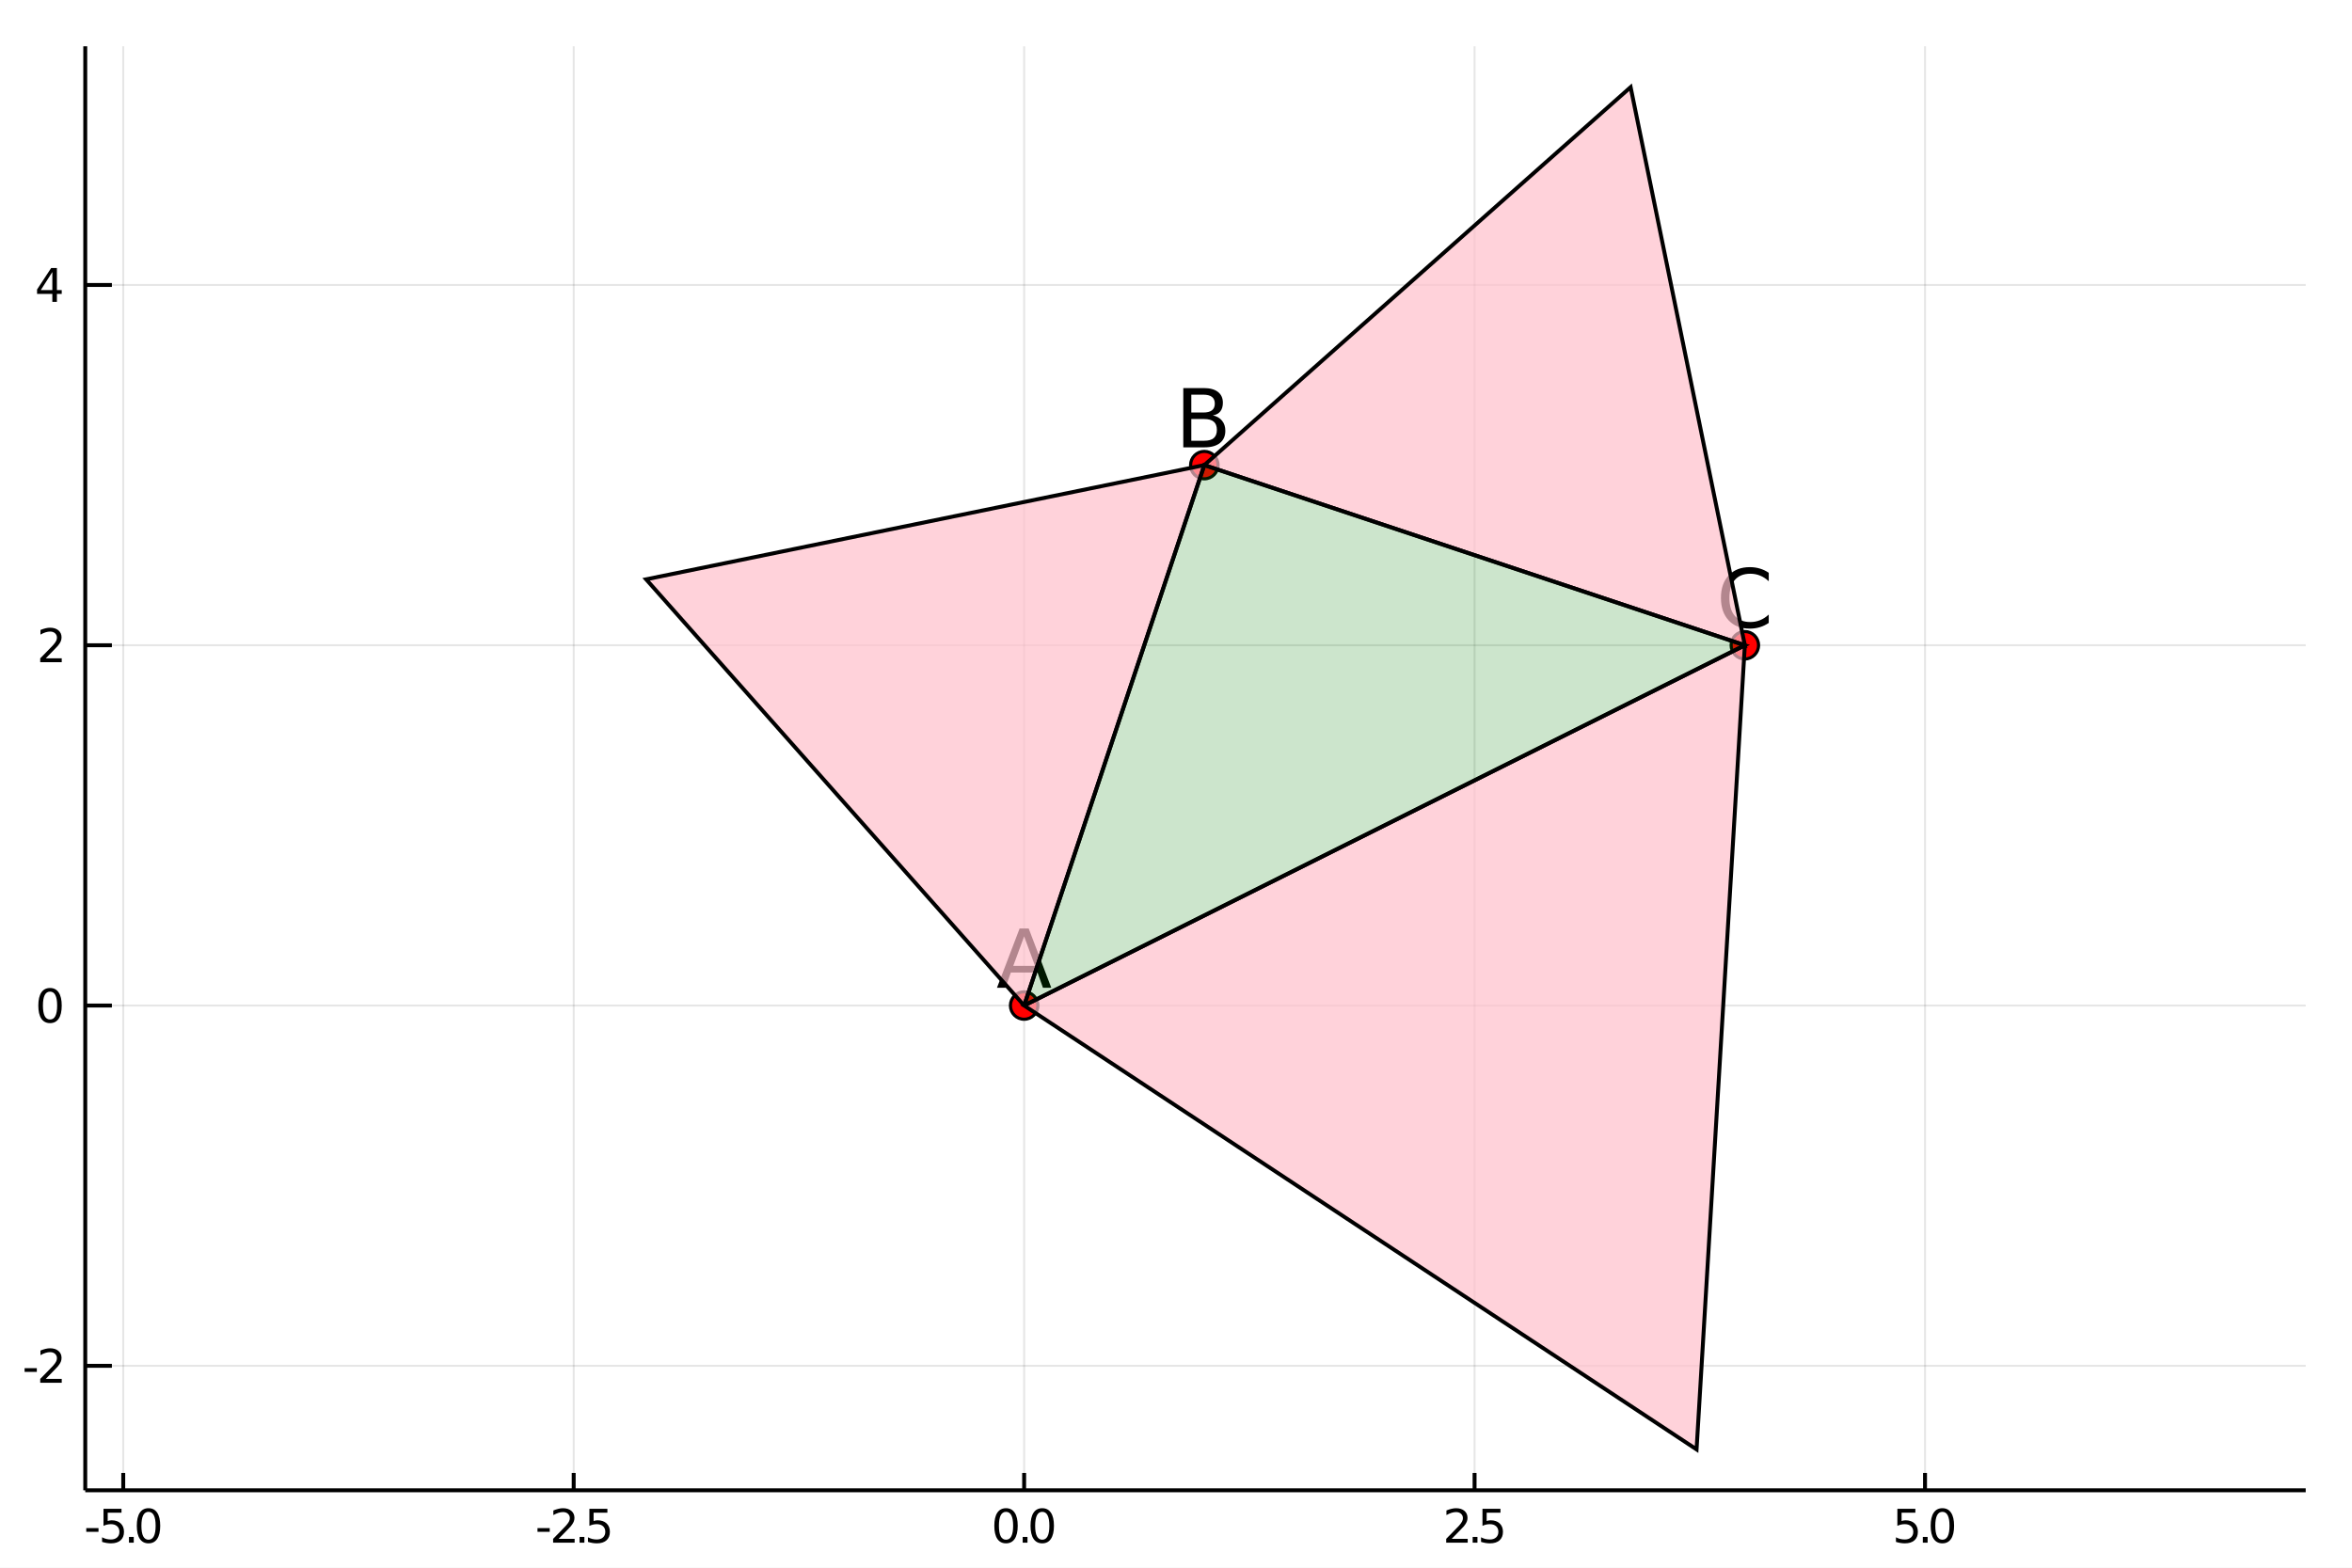
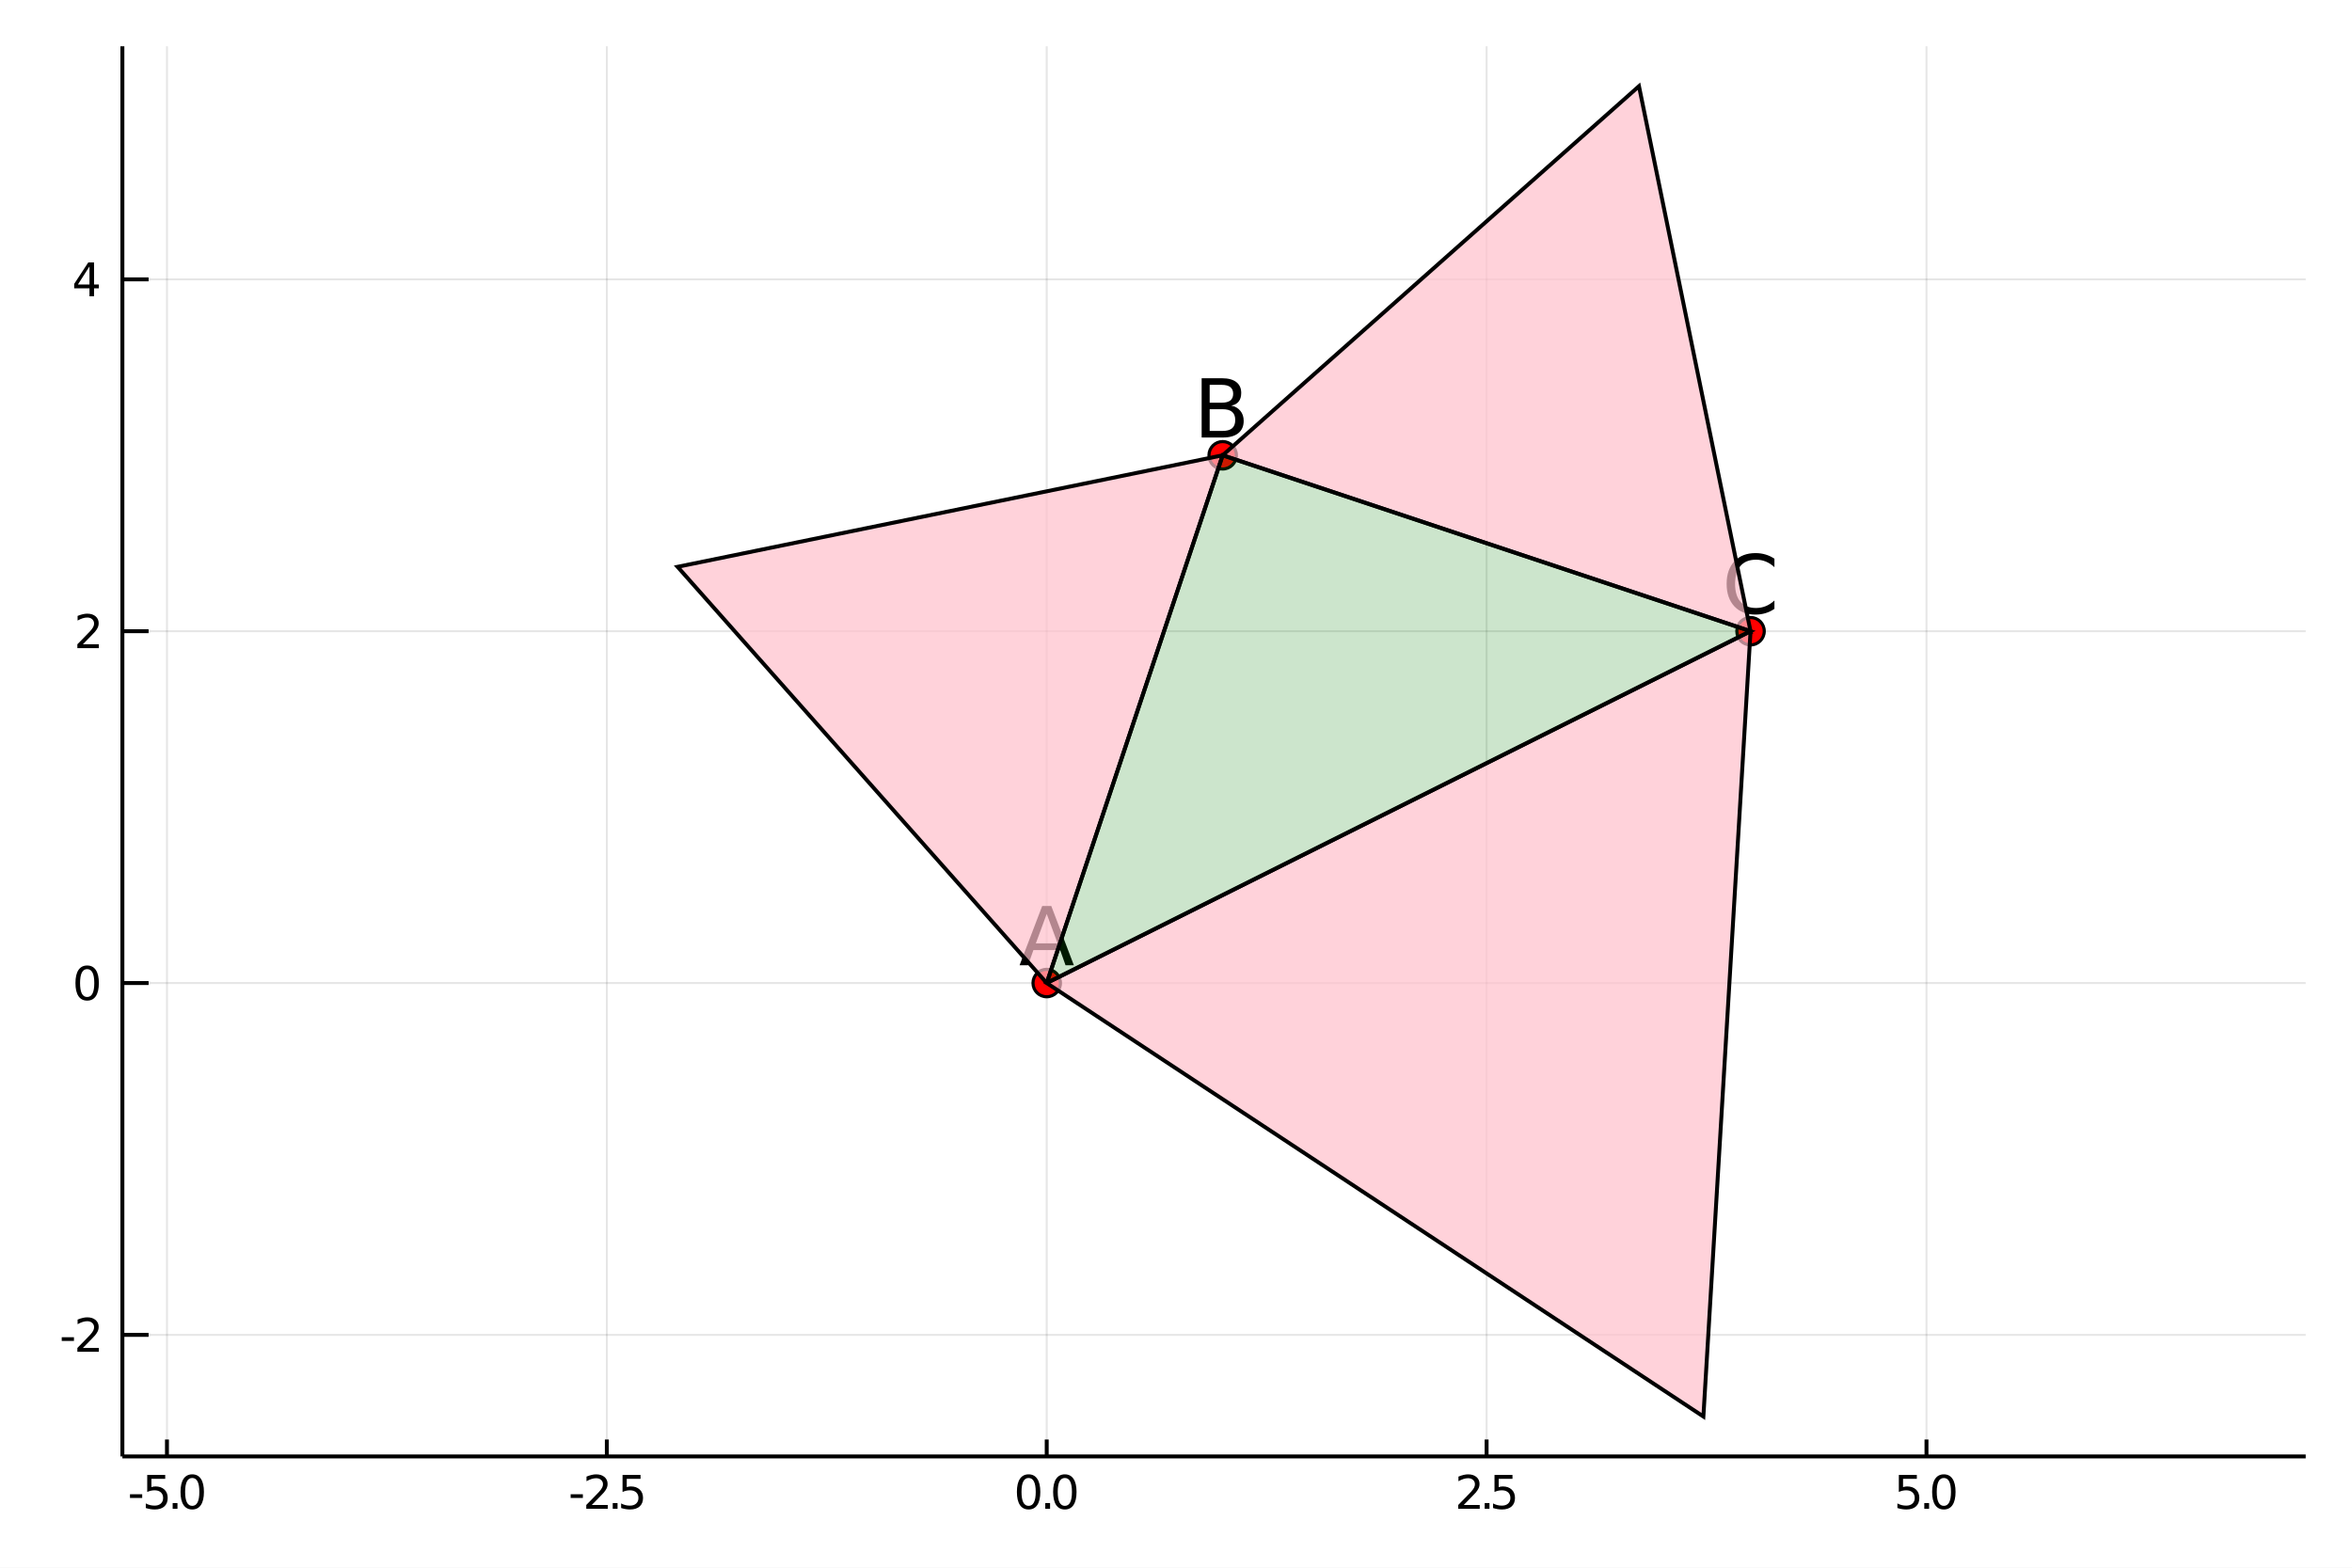
<svg xmlns="http://www.w3.org/2000/svg" width="600" height="400" viewBox="0 0 2400 1600">
  <defs>
-     <clipPath id="clip860">
+     <clipPath id="clip080">
      <rect x="0" y="0" width="2400" height="1600" />
    </clipPath>
  </defs>
-   <path clip-path="url(#clip860)" d=" M0 1600 L2400 1600 L2400 0 L0 0  Z   " fill="#ffffff" fill-rule="evenodd" fill-opacity="1" />
+   <path clip-path="url(#clip080)" d=" M0 1600 L2400 1600 L2400 0 L0 0  Z   " fill="#ffffff" fill-rule="evenodd" fill-opacity="1" />
  <defs>
-     <clipPath id="clip861">
+     <clipPath id="clip081">
      <rect x="480" y="0" width="1681" height="1600" />
    </clipPath>
  </defs>
-   <path clip-path="url(#clip860)" d=" M86.992 1521.01 L2352.76 1521.01 L2352.76 47.244 L86.992 47.244  Z   " fill="#ffffff" fill-rule="evenodd" fill-opacity="1" />
+   <path clip-path="url(#clip080)" d=" M124.885 1486.45 L2352.76 1486.45 L2352.76 47.244 L124.885 47.244  Z   " fill="#ffffff" fill-rule="evenodd" fill-opacity="1" />
  <defs>
-     <clipPath id="clip862">
-       <rect x="86" y="47" width="2267" height="1475" />
+     <clipPath id="clip082">
+       <rect x="124" y="47" width="2229" height="1440" />
    </clipPath>
  </defs>
-   <polyline clip-path="url(#clip862)" style="stroke:#000000; stroke-width:2; stroke-opacity:0.1; fill:none" points="   125.761,1521.01 125.761,47.244    " />
-   <polyline clip-path="url(#clip862)" style="stroke:#000000; stroke-width:2; stroke-opacity:0.1; fill:none" points="   585.398,1521.01 585.398,47.244    " />
-   <polyline clip-path="url(#clip862)" style="stroke:#000000; stroke-width:2; stroke-opacity:0.1; fill:none" points="   1045.04,1521.01 1045.04,47.244    " />
-   <polyline clip-path="url(#clip862)" style="stroke:#000000; stroke-width:2; stroke-opacity:0.1; fill:none" points="   1504.67,1521.01 1504.67,47.244    " />
-   <polyline clip-path="url(#clip862)" style="stroke:#000000; stroke-width:2; stroke-opacity:0.1; fill:none" points="   1964.31,1521.01 1964.31,47.244    " />
-   <polyline clip-path="url(#clip862)" style="stroke:#000000; stroke-width:2; stroke-opacity:0.1; fill:none" points="   86.992,1393.97 2352.76,1393.97    " />
-   <polyline clip-path="url(#clip862)" style="stroke:#000000; stroke-width:2; stroke-opacity:0.1; fill:none" points="   86.992,1026.26 2352.76,1026.26    " />
-   <polyline clip-path="url(#clip862)" style="stroke:#000000; stroke-width:2; stroke-opacity:0.1; fill:none" points="   86.992,658.551 2352.76,658.551    " />
-   <polyline clip-path="url(#clip862)" style="stroke:#000000; stroke-width:2; stroke-opacity:0.1; fill:none" points="   86.992,290.841 2352.76,290.841    " />
-   <polyline clip-path="url(#clip860)" style="stroke:#000000; stroke-width:4; stroke-opacity:1; fill:none" points="   86.992,1521.01 2352.76,1521.01    " />
-   <polyline clip-path="url(#clip860)" style="stroke:#000000; stroke-width:4; stroke-opacity:1; fill:none" points="   86.992,1521.01 86.992,47.244    " />
-   <polyline clip-path="url(#clip860)" style="stroke:#000000; stroke-width:4; stroke-opacity:1; fill:none" points="   125.761,1521.01 125.761,1503.32    " />
-   <polyline clip-path="url(#clip860)" style="stroke:#000000; stroke-width:4; stroke-opacity:1; fill:none" points="   585.398,1521.01 585.398,1503.32    " />
-   <polyline clip-path="url(#clip860)" style="stroke:#000000; stroke-width:4; stroke-opacity:1; fill:none" points="   1045.04,1521.01 1045.04,1503.32    " />
-   <polyline clip-path="url(#clip860)" style="stroke:#000000; stroke-width:4; stroke-opacity:1; fill:none" points="   1504.67,1521.01 1504.67,1503.32    " />
-   <polyline clip-path="url(#clip860)" style="stroke:#000000; stroke-width:4; stroke-opacity:1; fill:none" points="   1964.31,1521.01 1964.31,1503.32    " />
-   <polyline clip-path="url(#clip860)" style="stroke:#000000; stroke-width:4; stroke-opacity:1; fill:none" points="   86.992,1393.97 114.181,1393.97    " />
-   <polyline clip-path="url(#clip860)" style="stroke:#000000; stroke-width:4; stroke-opacity:1; fill:none" points="   86.992,1026.26 114.181,1026.26    " />
-   <polyline clip-path="url(#clip860)" style="stroke:#000000; stroke-width:4; stroke-opacity:1; fill:none" points="   86.992,658.551 114.181,658.551    " />
-   <polyline clip-path="url(#clip860)" style="stroke:#000000; stroke-width:4; stroke-opacity:1; fill:none" points="   86.992,290.841 114.181,290.841    " />
-   <path clip-path="url(#clip860)" d="M 0 0 M88.029 1559.6 L100.506 1559.6 L100.506 1563.39 L88.029 1563.39 L88.029 1559.6 Z" fill="#000000" fill-rule="evenodd" fill-opacity="1" />
-   <path clip-path="url(#clip860)" d="M 0 0 M105.622 1539.92 L123.978 1539.92 L123.978 1543.86 L109.904 1543.86 L109.904 1552.33 Q110.923 1551.98 111.941 1551.82 Q112.96 1551.63 113.978 1551.63 Q119.765 1551.63 123.145 1554.8 Q126.525 1557.98 126.525 1563.39 Q126.525 1568.97 123.052 1572.07 Q119.58 1575.15 113.261 1575.15 Q111.085 1575.15 108.816 1574.78 Q106.571 1574.41 104.164 1573.67 L104.164 1568.97 Q106.247 1570.1 108.469 1570.66 Q110.691 1571.22 113.168 1571.22 Q117.173 1571.22 119.511 1569.11 Q121.849 1567 121.849 1563.39 Q121.849 1559.78 119.511 1557.67 Q117.173 1555.57 113.168 1555.57 Q111.293 1555.57 109.418 1555.98 Q107.566 1556.4 105.622 1557.28 L105.622 1539.92 Z" fill="#000000" fill-rule="evenodd" fill-opacity="1" />
-   <path clip-path="url(#clip860)" d="M 0 0 M131.594 1568.6 L136.478 1568.6 L136.478 1574.48 L131.594 1574.48 L131.594 1568.6 Z" fill="#000000" fill-rule="evenodd" fill-opacity="1" />
-   <path clip-path="url(#clip860)" d="M 0 0 M151.548 1543 Q147.937 1543 146.108 1546.56 Q144.302 1550.11 144.302 1557.23 Q144.302 1564.34 146.108 1567.91 Q147.937 1571.45 151.548 1571.45 Q155.182 1571.45 156.987 1567.91 Q158.816 1564.34 158.816 1557.23 Q158.816 1550.11 156.987 1546.56 Q155.182 1543 151.548 1543 M151.548 1539.29 Q157.358 1539.29 160.413 1543.9 Q163.492 1548.48 163.492 1557.23 Q163.492 1565.96 160.413 1570.57 Q157.358 1575.15 151.548 1575.15 Q145.737 1575.15 142.659 1570.57 Q139.603 1565.96 139.603 1557.23 Q139.603 1548.48 142.659 1543.9 Q145.737 1539.29 151.548 1539.29 Z" fill="#000000" fill-rule="evenodd" fill-opacity="1" />
-   <path clip-path="url(#clip860)" d="M 0 0 M548.465 1559.6 L560.942 1559.6 L560.942 1563.39 L548.465 1563.39 L548.465 1559.6 Z" fill="#000000" fill-rule="evenodd" fill-opacity="1" />
-   <path clip-path="url(#clip860)" d="M 0 0 M570.039 1570.54 L586.359 1570.54 L586.359 1574.48 L564.414 1574.48 L564.414 1570.54 Q567.076 1567.79 571.66 1563.16 Q576.266 1558.51 577.447 1557.17 Q579.692 1554.64 580.572 1552.91 Q581.474 1551.15 581.474 1549.46 Q581.474 1546.7 579.53 1544.97 Q577.609 1543.23 574.507 1543.23 Q572.308 1543.23 569.854 1543.99 Q567.423 1544.76 564.646 1546.31 L564.646 1541.59 Q567.47 1540.45 569.923 1539.87 Q572.377 1539.29 574.414 1539.29 Q579.784 1539.29 582.979 1541.98 Q586.173 1544.67 586.173 1549.16 Q586.173 1551.29 585.363 1553.21 Q584.576 1555.1 582.47 1557.7 Q581.891 1558.37 578.789 1561.59 Q575.687 1564.78 570.039 1570.54 Z" fill="#000000" fill-rule="evenodd" fill-opacity="1" />
-   <path clip-path="url(#clip860)" d="M 0 0 M591.428 1568.6 L596.312 1568.6 L596.312 1574.48 L591.428 1574.48 L591.428 1568.6 Z" fill="#000000" fill-rule="evenodd" fill-opacity="1" />
-   <path clip-path="url(#clip860)" d="M 0 0 M601.428 1539.92 L619.784 1539.92 L619.784 1543.86 L605.71 1543.86 L605.71 1552.33 Q606.729 1551.98 607.747 1551.82 Q608.766 1551.63 609.784 1551.63 Q615.571 1551.63 618.951 1554.8 Q622.331 1557.98 622.331 1563.39 Q622.331 1568.97 618.858 1572.07 Q615.386 1575.15 609.067 1575.15 Q606.891 1575.15 604.622 1574.78 Q602.377 1574.41 599.97 1573.67 L599.97 1568.97 Q602.053 1570.1 604.275 1570.66 Q606.497 1571.22 608.974 1571.22 Q612.979 1571.22 615.317 1569.11 Q617.655 1567 617.655 1563.39 Q617.655 1559.78 615.317 1557.67 Q612.979 1555.57 608.974 1555.57 Q607.099 1555.57 605.224 1555.98 Q603.372 1556.4 601.428 1557.28 L601.428 1539.92 Z" fill="#000000" fill-rule="evenodd" fill-opacity="1" />
-   <path clip-path="url(#clip860)" d="M 0 0 M1026.55 1543 Q1022.94 1543 1021.11 1546.56 Q1019.31 1550.11 1019.31 1557.23 Q1019.31 1564.34 1021.11 1567.91 Q1022.94 1571.45 1026.55 1571.45 Q1030.19 1571.45 1031.99 1567.91 Q1033.82 1564.34 1033.82 1557.23 Q1033.82 1550.11 1031.99 1546.56 Q1030.19 1543 1026.55 1543 M1026.55 1539.29 Q1032.36 1539.29 1035.42 1543.9 Q1038.5 1548.48 1038.5 1557.23 Q1038.5 1565.96 1035.42 1570.57 Q1032.36 1575.15 1026.55 1575.15 Q1020.74 1575.15 1017.66 1570.57 Q1014.61 1565.96 1014.61 1557.23 Q1014.61 1548.48 1017.66 1543.9 Q1020.74 1539.29 1026.55 1539.29 Z" fill="#000000" fill-rule="evenodd" fill-opacity="1" />
-   <path clip-path="url(#clip860)" d="M 0 0 M1043.57 1568.6 L1048.45 1568.6 L1048.45 1574.48 L1043.57 1574.48 L1043.57 1568.6 Z" fill="#000000" fill-rule="evenodd" fill-opacity="1" />
-   <path clip-path="url(#clip860)" d="M 0 0 M1063.52 1543 Q1059.91 1543 1058.08 1546.56 Q1056.27 1550.11 1056.27 1557.23 Q1056.27 1564.34 1058.08 1567.91 Q1059.91 1571.45 1063.52 1571.45 Q1067.15 1571.45 1068.96 1567.91 Q1070.79 1564.34 1070.79 1557.23 Q1070.79 1550.11 1068.96 1546.56 Q1067.15 1543 1063.52 1543 M1063.52 1539.29 Q1069.33 1539.29 1072.38 1543.9 Q1075.46 1548.48 1075.46 1557.23 Q1075.46 1565.96 1072.38 1570.57 Q1069.33 1575.15 1063.52 1575.15 Q1057.71 1575.15 1054.63 1570.57 Q1051.57 1565.96 1051.57 1557.23 Q1051.57 1548.48 1054.63 1543.9 Q1057.71 1539.29 1063.52 1539.29 Z" fill="#000000" fill-rule="evenodd" fill-opacity="1" />
-   <path clip-path="url(#clip860)" d="M 0 0 M1481.34 1570.54 L1497.66 1570.54 L1497.66 1574.48 L1475.71 1574.48 L1475.71 1570.54 Q1478.38 1567.79 1482.96 1563.16 Q1487.57 1558.51 1488.75 1557.17 Q1490.99 1554.64 1491.87 1552.91 Q1492.77 1551.15 1492.77 1549.46 Q1492.77 1546.7 1490.83 1544.97 Q1488.91 1543.23 1485.81 1543.23 Q1483.61 1543.23 1481.15 1543.99 Q1478.72 1544.76 1475.95 1546.31 L1475.95 1541.59 Q1478.77 1540.45 1481.22 1539.87 Q1483.68 1539.29 1485.71 1539.29 Q1491.08 1539.29 1494.28 1541.98 Q1497.47 1544.67 1497.47 1549.16 Q1497.47 1551.29 1496.66 1553.21 Q1495.88 1555.1 1493.77 1557.7 Q1493.19 1558.37 1490.09 1561.59 Q1486.99 1564.78 1481.34 1570.54 Z" fill="#000000" fill-rule="evenodd" fill-opacity="1" />
-   <path clip-path="url(#clip860)" d="M 0 0 M1502.73 1568.6 L1507.61 1568.6 L1507.61 1574.48 L1502.73 1574.48 L1502.73 1568.6 Z" fill="#000000" fill-rule="evenodd" fill-opacity="1" />
-   <path clip-path="url(#clip860)" d="M 0 0 M1512.73 1539.92 L1531.08 1539.92 L1531.08 1543.86 L1517.01 1543.86 L1517.01 1552.33 Q1518.03 1551.98 1519.05 1551.82 Q1520.07 1551.63 1521.08 1551.63 Q1526.87 1551.63 1530.25 1554.8 Q1533.63 1557.98 1533.63 1563.39 Q1533.63 1568.97 1530.16 1572.07 Q1526.69 1575.15 1520.37 1575.15 Q1518.19 1575.15 1515.92 1574.78 Q1513.68 1574.41 1511.27 1573.67 L1511.27 1568.97 Q1513.35 1570.1 1515.57 1570.66 Q1517.8 1571.22 1520.27 1571.22 Q1524.28 1571.22 1526.62 1569.11 Q1528.95 1567 1528.95 1563.39 Q1528.95 1559.78 1526.62 1557.67 Q1524.28 1555.57 1520.27 1555.57 Q1518.4 1555.57 1516.52 1555.98 Q1514.67 1556.4 1512.73 1557.28 L1512.73 1539.92 Z" fill="#000000" fill-rule="evenodd" fill-opacity="1" />
-   <path clip-path="url(#clip860)" d="M 0 0 M1936.1 1539.92 L1954.46 1539.92 L1954.46 1543.86 L1940.39 1543.86 L1940.39 1552.33 Q1941.4 1551.98 1942.42 1551.82 Q1943.44 1551.63 1944.46 1551.63 Q1950.25 1551.63 1953.63 1554.8 Q1957.01 1557.98 1957.01 1563.39 Q1957.01 1568.97 1953.53 1572.07 Q1950.06 1575.15 1943.74 1575.15 Q1941.57 1575.15 1939.3 1574.78 Q1937.05 1574.41 1934.65 1573.67 L1934.65 1568.97 Q1936.73 1570.1 1938.95 1570.66 Q1941.17 1571.22 1943.65 1571.22 Q1947.65 1571.22 1949.99 1569.11 Q1952.33 1567 1952.33 1563.39 Q1952.33 1559.78 1949.99 1557.67 Q1947.65 1555.57 1943.65 1555.57 Q1941.77 1555.57 1939.9 1555.98 Q1938.05 1556.4 1936.1 1557.28 L1936.1 1539.92 Z" fill="#000000" fill-rule="evenodd" fill-opacity="1" />
-   <path clip-path="url(#clip860)" d="M 0 0 M1962.08 1568.6 L1966.96 1568.6 L1966.96 1574.48 L1962.08 1574.48 L1962.08 1568.6 Z" fill="#000000" fill-rule="evenodd" fill-opacity="1" />
-   <path clip-path="url(#clip860)" d="M 0 0 M1982.03 1543 Q1978.42 1543 1976.59 1546.56 Q1974.78 1550.11 1974.78 1557.23 Q1974.78 1564.34 1976.59 1567.91 Q1978.42 1571.45 1982.03 1571.45 Q1985.66 1571.45 1987.47 1567.91 Q1989.3 1564.34 1989.3 1557.23 Q1989.3 1550.11 1987.47 1546.56 Q1985.66 1543 1982.03 1543 M1982.03 1539.29 Q1987.84 1539.29 1990.89 1543.9 Q1993.97 1548.48 1993.97 1557.23 Q1993.97 1565.96 1990.89 1570.57 Q1987.84 1575.15 1982.03 1575.15 Q1976.22 1575.15 1973.14 1570.57 Q1970.08 1565.96 1970.08 1557.23 Q1970.08 1548.48 1973.14 1543.9 Q1976.22 1539.29 1982.03 1539.29 Z" fill="#000000" fill-rule="evenodd" fill-opacity="1" />
-   <path clip-path="url(#clip860)" d="M 0 0 M25.099 1396.37 L37.576 1396.37 L37.576 1400.16 L25.099 1400.16 L25.099 1396.37 Z" fill="#000000" fill-rule="evenodd" fill-opacity="1" />
-   <path clip-path="url(#clip860)" d="M 0 0 M46.673 1407.32 L62.992 1407.32 L62.992 1411.25 L41.048 1411.25 L41.048 1407.32 Q43.71 1404.56 48.293 1399.93 Q52.9 1395.28 54.08 1393.94 Q56.325 1391.41 57.205 1389.68 Q58.108 1387.92 58.108 1386.23 Q58.108 1383.47 56.163 1381.74 Q54.242 1380 51.14 1380 Q48.941 1380 46.488 1380.76 Q44.057 1381.53 41.279 1383.08 L41.279 1378.36 Q44.103 1377.22 46.557 1376.64 Q49.011 1376.07 51.048 1376.07 Q56.418 1376.07 59.612 1378.75 Q62.807 1381.44 62.807 1385.93 Q62.807 1388.06 61.997 1389.98 Q61.21 1391.88 59.103 1394.47 Q58.525 1395.14 55.423 1398.36 Q52.321 1401.55 46.673 1407.32 Z" fill="#000000" fill-rule="evenodd" fill-opacity="1" />
-   <path clip-path="url(#clip860)" d="M 0 0 M51.048 1012.06 Q47.437 1012.06 45.608 1015.62 Q43.802 1019.17 43.802 1026.3 Q43.802 1033.4 45.608 1036.97 Q47.437 1040.51 51.048 1040.51 Q54.682 1040.51 56.487 1036.97 Q58.316 1033.4 58.316 1026.3 Q58.316 1019.17 56.487 1015.62 Q54.682 1012.06 51.048 1012.06 M51.048 1008.36 Q56.858 1008.36 59.913 1012.96 Q62.992 1017.55 62.992 1026.3 Q62.992 1035.02 59.913 1039.63 Q56.858 1044.21 51.048 1044.21 Q45.238 1044.21 42.159 1039.63 Q39.103 1035.02 39.103 1026.3 Q39.103 1017.55 42.159 1012.96 Q45.238 1008.36 51.048 1008.36 Z" fill="#000000" fill-rule="evenodd" fill-opacity="1" />
-   <path clip-path="url(#clip860)" d="M 0 0 M46.673 671.896 L62.992 671.896 L62.992 675.831 L41.048 675.831 L41.048 671.896 Q43.71 669.141 48.293 664.511 Q52.9 659.859 54.08 658.516 Q56.325 655.993 57.205 654.257 Q58.108 652.498 58.108 650.808 Q58.108 648.053 56.163 646.317 Q54.242 644.581 51.14 644.581 Q48.941 644.581 46.488 645.345 Q44.057 646.109 41.279 647.66 L41.279 642.937 Q44.103 641.803 46.557 641.224 Q49.011 640.646 51.048 640.646 Q56.418 640.646 59.612 643.331 Q62.807 646.016 62.807 650.507 Q62.807 652.636 61.997 654.558 Q61.21 656.456 59.103 659.048 Q58.525 659.72 55.423 662.937 Q52.321 666.132 46.673 671.896 Z" fill="#000000" fill-rule="evenodd" fill-opacity="1" />
-   <path clip-path="url(#clip860)" d="M 0 0 M53.409 277.635 L41.603 296.084 L53.409 296.084 L53.409 277.635 M52.182 273.561 L58.062 273.561 L58.062 296.084 L62.992 296.084 L62.992 299.973 L58.062 299.973 L58.062 308.121 L53.409 308.121 L53.409 299.973 L37.807 299.973 L37.807 295.459 L52.182 273.561 Z" fill="#000000" fill-rule="evenodd" fill-opacity="1" />
-   <circle clip-path="url(#clip862)" cx="1045.04" cy="1026.26" r="14" fill="#ff0000" fill-rule="evenodd" fill-opacity="1" stroke="#000000" stroke-opacity="1" stroke-width="3.2" />
-   <circle clip-path="url(#clip862)" cx="1228.89" cy="474.696" r="14" fill="#ff0000" fill-rule="evenodd" fill-opacity="1" stroke="#000000" stroke-opacity="1" stroke-width="3.2" />
-   <circle clip-path="url(#clip862)" cx="1780.45" cy="658.551" r="14" fill="#ff0000" fill-rule="evenodd" fill-opacity="1" stroke="#000000" stroke-opacity="1" stroke-width="3.2" />
-   <path clip-path="url(#clip860)" d="M 0 0 M1045.04 955.698 L1033.94 985.796 L1056.18 985.796 L1045.04 955.698 M1040.42 947.637 L1049.69 947.637 L1072.74 1008.12 L1064.24 1008.12 L1058.73 992.602 L1031.46 992.602 L1025.96 1008.12 L1017.33 1008.12 L1040.42 947.637 Z" fill="#000000" fill-rule="evenodd" fill-opacity="1" />
-   <path clip-path="url(#clip860)" d="M 0 0 M1215.62 427.669 L1215.62 449.827 L1228.75 449.827 Q1235.35 449.827 1238.51 447.113 Q1241.71 444.359 1241.71 438.728 Q1241.71 433.057 1238.51 430.383 Q1235.35 427.669 1228.75 427.669 L1215.62 427.669 M1215.62 402.796 L1215.62 421.025 L1227.74 421.025 Q1233.73 421.025 1236.65 418.797 Q1239.6 416.529 1239.6 411.911 Q1239.6 407.333 1236.65 405.065 Q1233.73 402.796 1227.74 402.796 L1215.62 402.796 M1207.44 396.072 L1228.34 396.072 Q1237.7 396.072 1242.76 399.961 Q1247.83 403.85 1247.83 411.02 Q1247.83 416.569 1245.24 419.851 Q1242.64 423.132 1237.62 423.942 Q1243.66 425.238 1246.98 429.37 Q1250.34 433.462 1250.34 439.619 Q1250.34 447.721 1244.83 452.136 Q1239.32 456.552 1229.15 456.552 L1207.44 456.552 L1207.44 396.072 Z" fill="#000000" fill-rule="evenodd" fill-opacity="1" />
-   <path clip-path="url(#clip860)" d="M 0 0 M1804.84 584.585 L1804.84 593.214 Q1800.71 589.365 1796.01 587.461 Q1791.35 585.558 1786.09 585.558 Q1775.71 585.558 1770.21 591.917 Q1764.7 598.237 1764.7 610.228 Q1764.7 622.178 1770.21 628.538 Q1775.71 634.857 1786.09 634.857 Q1791.35 634.857 1796.01 632.953 Q1800.71 631.049 1804.84 627.201 L1804.84 635.748 Q1800.55 638.665 1795.73 640.123 Q1790.95 641.582 1785.6 641.582 Q1771.87 641.582 1763.97 633.196 Q1756.07 624.77 1756.07 610.228 Q1756.07 595.644 1763.97 587.259 Q1771.87 578.833 1785.6 578.833 Q1791.03 578.833 1795.81 580.291 Q1800.63 581.709 1804.84 584.585 Z" fill="#000000" fill-rule="evenodd" fill-opacity="1" />
-   <path clip-path="url(#clip862)" d=" M1045.04 1026.26 L1228.89 474.696 L659.294 591.255 L1045.04 1026.26  Z   " fill="#ffc0cb" fill-rule="evenodd" fill-opacity="0.7" />
-   <polyline clip-path="url(#clip862)" style="stroke:#000000; stroke-width:4; stroke-opacity:1; fill:none" points="   1045.04,1026.26 1228.89,474.696 659.294,591.255 1045.04,1026.26    " />
-   <path clip-path="url(#clip862)" d=" M1780.45 658.551 L1045.04 1026.26 L1731.19 1479.3 L1780.45 658.551  Z   " fill="#ffc0cb" fill-rule="evenodd" fill-opacity="0.7" />
-   <polyline clip-path="url(#clip862)" style="stroke:#000000; stroke-width:4; stroke-opacity:1; fill:none" points="   1780.45,658.551 1045.04,1026.26 1731.19,1479.3 1780.45,658.551    " />
-   <path clip-path="url(#clip862)" d=" M1228.89 474.696 L1780.45 658.551 L1663.9 88.954 L1228.89 474.696  Z   " fill="#ffc0cb" fill-rule="evenodd" fill-opacity="0.7" />
-   <polyline clip-path="url(#clip862)" style="stroke:#000000; stroke-width:4; stroke-opacity:1; fill:none" points="   1228.89,474.696 1780.45,658.551 1663.9,88.954 1228.89,474.696    " />
-   <path clip-path="url(#clip862)" d=" M1045.04 1026.26 L1228.89 474.696 L1780.45 658.551 L1045.04 1026.26  Z   " fill="#008000" fill-rule="evenodd" fill-opacity="0.2" />
-   <polyline clip-path="url(#clip862)" style="stroke:#000000; stroke-width:4; stroke-opacity:1; fill:none" points="   1045.04,1026.26 1228.89,474.696 1780.45,658.551 1045.04,1026.26    " />
+   <polyline clip-path="url(#clip082)" style="stroke:#000000; stroke-width:2; stroke-opacity:0.1; fill:none" points="   170.365,1486.45 170.365,47.244    " />
+   <polyline clip-path="url(#clip082)" style="stroke:#000000; stroke-width:2; stroke-opacity:0.1; fill:none" points="   619.223,1486.45 619.223,47.244    " />
+   <polyline clip-path="url(#clip082)" style="stroke:#000000; stroke-width:2; stroke-opacity:0.1; fill:none" points="   1068.08,1486.45 1068.08,47.244    " />
+   <polyline clip-path="url(#clip082)" style="stroke:#000000; stroke-width:2; stroke-opacity:0.1; fill:none" points="   1516.94,1486.45 1516.94,47.244    " />
+   <polyline clip-path="url(#clip082)" style="stroke:#000000; stroke-width:2; stroke-opacity:0.1; fill:none" points="   1965.8,1486.45 1965.8,47.244    " />
+   <polyline clip-path="url(#clip082)" style="stroke:#000000; stroke-width:2; stroke-opacity:0.1; fill:none" points="   124.885,1362.39 2352.76,1362.39    " />
+   <polyline clip-path="url(#clip082)" style="stroke:#000000; stroke-width:2; stroke-opacity:0.1; fill:none" points="   124.885,1003.3 2352.76,1003.3    " />
+   <polyline clip-path="url(#clip082)" style="stroke:#000000; stroke-width:2; stroke-opacity:0.1; fill:none" points="   124.885,644.216 2352.76,644.216    " />
+   <polyline clip-path="url(#clip082)" style="stroke:#000000; stroke-width:2; stroke-opacity:0.1; fill:none" points="   124.885,285.129 2352.76,285.129    " />
+   <polyline clip-path="url(#clip080)" style="stroke:#000000; stroke-width:4; stroke-opacity:1; fill:none" points="   124.885,1486.45 2352.76,1486.45    " />
+   <polyline clip-path="url(#clip080)" style="stroke:#000000; stroke-width:4; stroke-opacity:1; fill:none" points="   124.885,1486.45 124.885,47.244    " />
+   <polyline clip-path="url(#clip080)" style="stroke:#000000; stroke-width:4; stroke-opacity:1; fill:none" points="   170.365,1486.45 170.365,1469.18    " />
+   <polyline clip-path="url(#clip080)" style="stroke:#000000; stroke-width:4; stroke-opacity:1; fill:none" points="   619.223,1486.45 619.223,1469.18    " />
+   <polyline clip-path="url(#clip080)" style="stroke:#000000; stroke-width:4; stroke-opacity:1; fill:none" points="   1068.08,1486.45 1068.08,1469.18    " />
+   <polyline clip-path="url(#clip080)" style="stroke:#000000; stroke-width:4; stroke-opacity:1; fill:none" points="   1516.94,1486.45 1516.94,1469.18    " />
+   <polyline clip-path="url(#clip080)" style="stroke:#000000; stroke-width:4; stroke-opacity:1; fill:none" points="   1965.8,1486.45 1965.8,1469.18    " />
+   <polyline clip-path="url(#clip080)" style="stroke:#000000; stroke-width:4; stroke-opacity:1; fill:none" points="   124.885,1362.39 151.62,1362.39    " />
+   <polyline clip-path="url(#clip080)" style="stroke:#000000; stroke-width:4; stroke-opacity:1; fill:none" points="   124.885,1003.3 151.62,1003.3    " />
+   <polyline clip-path="url(#clip080)" style="stroke:#000000; stroke-width:4; stroke-opacity:1; fill:none" points="   124.885,644.216 151.62,644.216    " />
+   <polyline clip-path="url(#clip080)" style="stroke:#000000; stroke-width:4; stroke-opacity:1; fill:none" points="   124.885,285.129 151.62,285.129    " />
+   <path clip-path="url(#clip080)" d="M 0 0 M132.633 1525.04 L145.11 1525.04 L145.11 1528.83 L132.633 1528.83 L132.633 1525.04 Z" fill="#000000" fill-rule="evenodd" fill-opacity="1" />
+   <path clip-path="url(#clip080)" d="M 0 0 M150.226 1505.36 L168.582 1505.36 L168.582 1509.3 L154.508 1509.3 L154.508 1517.77 Q155.527 1517.42 156.545 1517.26 Q157.564 1517.07 158.582 1517.07 Q164.369 1517.07 167.749 1520.24 Q171.128 1523.42 171.128 1528.83 Q171.128 1534.41 167.656 1537.51 Q164.184 1540.59 157.865 1540.59 Q155.689 1540.59 153.42 1540.22 Q151.175 1539.85 148.767 1539.11 L148.767 1534.41 Q150.851 1535.54 153.073 1536.1 Q155.295 1536.66 157.772 1536.66 Q161.777 1536.66 164.115 1534.55 Q166.452 1532.44 166.452 1528.83 Q166.452 1525.22 164.115 1523.11 Q161.777 1521.01 157.772 1521.01 Q155.897 1521.01 154.022 1521.42 Q152.17 1521.84 150.226 1522.72 L150.226 1505.36 Z" fill="#000000" fill-rule="evenodd" fill-opacity="1" />
+   <path clip-path="url(#clip080)" d="M 0 0 M176.198 1534.04 L181.082 1534.04 L181.082 1539.92 L176.198 1539.92 L176.198 1534.04 Z" fill="#000000" fill-rule="evenodd" fill-opacity="1" />
+   <path clip-path="url(#clip080)" d="M 0 0 M196.151 1508.44 Q192.54 1508.44 190.712 1512 Q188.906 1515.55 188.906 1522.67 Q188.906 1529.78 190.712 1533.35 Q192.54 1536.89 196.151 1536.89 Q199.786 1536.89 201.591 1533.35 Q203.42 1529.78 203.42 1522.67 Q203.42 1515.55 201.591 1512 Q199.786 1508.44 196.151 1508.44 M196.151 1504.73 Q201.962 1504.73 205.017 1509.34 Q208.096 1513.92 208.096 1522.67 Q208.096 1531.4 205.017 1536.01 Q201.962 1540.59 196.151 1540.59 Q190.341 1540.59 187.263 1536.01 Q184.207 1531.4 184.207 1522.67 Q184.207 1513.92 187.263 1509.34 Q190.341 1504.73 196.151 1504.73 Z" fill="#000000" fill-rule="evenodd" fill-opacity="1" />
+   <path clip-path="url(#clip080)" d="M 0 0 M582.29 1525.04 L594.767 1525.04 L594.767 1528.83 L582.29 1528.83 L582.29 1525.04 Z" fill="#000000" fill-rule="evenodd" fill-opacity="1" />
+   <path clip-path="url(#clip080)" d="M 0 0 M603.864 1535.98 L620.184 1535.98 L620.184 1539.92 L598.239 1539.92 L598.239 1535.98 Q600.901 1533.23 605.485 1528.6 Q610.091 1523.95 611.272 1522.61 Q613.517 1520.08 614.397 1518.35 Q615.3 1516.59 615.3 1514.9 Q615.3 1512.14 613.355 1510.41 Q611.434 1508.67 608.332 1508.67 Q606.133 1508.67 603.679 1509.43 Q601.249 1510.2 598.471 1511.75 L598.471 1507.03 Q601.295 1505.89 603.749 1505.31 Q606.202 1504.73 608.239 1504.73 Q613.61 1504.73 616.804 1507.42 Q619.999 1510.11 619.999 1514.6 Q619.999 1516.73 619.188 1518.65 Q618.401 1520.54 616.295 1523.14 Q615.716 1523.81 612.614 1527.03 Q609.513 1530.22 603.864 1535.98 Z" fill="#000000" fill-rule="evenodd" fill-opacity="1" />
+   <path clip-path="url(#clip080)" d="M 0 0 M625.253 1534.04 L630.137 1534.04 L630.137 1539.92 L625.253 1539.92 L625.253 1534.04 Z" fill="#000000" fill-rule="evenodd" fill-opacity="1" />
+   <path clip-path="url(#clip080)" d="M 0 0 M635.253 1505.36 L653.609 1505.36 L653.609 1509.3 L639.535 1509.3 L639.535 1517.77 Q640.554 1517.42 641.573 1517.26 Q642.591 1517.07 643.61 1517.07 Q649.397 1517.07 652.776 1520.24 Q656.156 1523.42 656.156 1528.83 Q656.156 1534.41 652.684 1537.51 Q649.211 1540.59 642.892 1540.59 Q640.716 1540.59 638.448 1540.22 Q636.202 1539.85 633.795 1539.11 L633.795 1534.41 Q635.878 1535.54 638.1 1536.1 Q640.323 1536.66 642.799 1536.66 Q646.804 1536.66 649.142 1534.55 Q651.48 1532.44 651.48 1528.83 Q651.48 1525.22 649.142 1523.11 Q646.804 1521.01 642.799 1521.01 Q640.924 1521.01 639.049 1521.42 Q637.198 1521.84 635.253 1522.72 L635.253 1505.36 Z" fill="#000000" fill-rule="evenodd" fill-opacity="1" />
+   <path clip-path="url(#clip080)" d="M 0 0 M1049.6 1508.44 Q1045.99 1508.44 1044.16 1512 Q1042.35 1515.55 1042.35 1522.67 Q1042.35 1529.78 1044.16 1533.35 Q1045.99 1536.89 1049.6 1536.89 Q1053.23 1536.89 1055.04 1533.35 Q1056.87 1529.78 1056.87 1522.67 Q1056.87 1515.55 1055.04 1512 Q1053.23 1508.44 1049.6 1508.44 M1049.6 1504.73 Q1055.41 1504.73 1058.46 1509.34 Q1061.54 1513.92 1061.54 1522.67 Q1061.54 1531.4 1058.46 1536.01 Q1055.41 1540.59 1049.6 1540.59 Q1043.79 1540.59 1040.71 1536.01 Q1037.65 1531.4 1037.65 1522.67 Q1037.65 1513.92 1040.71 1509.34 Q1043.79 1504.73 1049.6 1504.73 Z" fill="#000000" fill-rule="evenodd" fill-opacity="1" />
+   <path clip-path="url(#clip080)" d="M 0 0 M1066.61 1534.04 L1071.5 1534.04 L1071.5 1539.92 L1066.61 1539.92 L1066.61 1534.04 Z" fill="#000000" fill-rule="evenodd" fill-opacity="1" />
+   <path clip-path="url(#clip080)" d="M 0 0 M1086.57 1508.44 Q1082.95 1508.44 1081.13 1512 Q1079.32 1515.55 1079.32 1522.67 Q1079.32 1529.78 1081.13 1533.35 Q1082.95 1536.89 1086.57 1536.89 Q1090.2 1536.89 1092.01 1533.35 Q1093.83 1529.78 1093.83 1522.67 Q1093.83 1515.55 1092.01 1512 Q1090.2 1508.44 1086.57 1508.44 M1086.57 1504.73 Q1092.38 1504.73 1095.43 1509.34 Q1098.51 1513.92 1098.51 1522.67 Q1098.51 1531.4 1095.43 1536.01 Q1092.38 1540.59 1086.57 1540.59 Q1080.76 1540.59 1077.68 1536.01 Q1074.62 1531.4 1074.62 1522.67 Q1074.62 1513.92 1077.68 1509.34 Q1080.76 1504.73 1086.57 1504.73 Z" fill="#000000" fill-rule="evenodd" fill-opacity="1" />
+   <path clip-path="url(#clip080)" d="M 0 0 M1493.61 1535.98 L1509.93 1535.98 L1509.93 1539.92 L1487.98 1539.92 L1487.98 1535.98 Q1490.64 1533.23 1495.23 1528.6 Q1499.83 1523.95 1501.01 1522.61 Q1503.26 1520.08 1504.14 1518.35 Q1505.04 1516.59 1505.04 1514.9 Q1505.04 1512.14 1503.1 1510.41 Q1501.18 1508.67 1498.07 1508.67 Q1495.88 1508.67 1493.42 1509.43 Q1490.99 1510.2 1488.21 1511.75 L1488.21 1507.03 Q1491.04 1505.89 1493.49 1505.31 Q1495.95 1504.73 1497.98 1504.73 Q1503.35 1504.73 1506.55 1507.42 Q1509.74 1510.11 1509.74 1514.6 Q1509.74 1516.73 1508.93 1518.65 Q1508.14 1520.54 1506.04 1523.14 Q1505.46 1523.81 1502.36 1527.03 Q1499.26 1530.22 1493.61 1535.98 Z" fill="#000000" fill-rule="evenodd" fill-opacity="1" />
+   <path clip-path="url(#clip080)" d="M 0 0 M1515 1534.04 L1519.88 1534.04 L1519.88 1539.92 L1515 1539.92 L1515 1534.04 Z" fill="#000000" fill-rule="evenodd" fill-opacity="1" />
+   <path clip-path="url(#clip080)" d="M 0 0 M1525 1505.36 L1543.35 1505.36 L1543.35 1509.3 L1529.28 1509.3 L1529.28 1517.77 Q1530.3 1517.42 1531.32 1517.26 Q1532.33 1517.07 1533.35 1517.07 Q1539.14 1517.07 1542.52 1520.24 Q1545.9 1523.42 1545.9 1528.83 Q1545.9 1534.41 1542.43 1537.51 Q1538.95 1540.59 1532.63 1540.59 Q1530.46 1540.59 1528.19 1540.22 Q1525.94 1539.85 1523.54 1539.11 L1523.54 1534.41 Q1525.62 1535.54 1527.84 1536.1 Q1530.07 1536.66 1532.54 1536.66 Q1536.55 1536.66 1538.88 1534.55 Q1541.22 1532.44 1541.22 1528.83 Q1541.22 1525.22 1538.88 1523.11 Q1536.55 1521.01 1532.54 1521.01 Q1530.67 1521.01 1528.79 1521.42 Q1526.94 1521.84 1525 1522.72 L1525 1505.36 Z" fill="#000000" fill-rule="evenodd" fill-opacity="1" />
+   <path clip-path="url(#clip080)" d="M 0 0 M1937.59 1505.36 L1955.95 1505.36 L1955.95 1509.3 L1941.88 1509.3 L1941.88 1517.77 Q1942.89 1517.42 1943.91 1517.26 Q1944.93 1517.07 1945.95 1517.07 Q1951.74 1517.07 1955.12 1520.24 Q1958.5 1523.42 1958.5 1528.83 Q1958.5 1534.41 1955.02 1537.51 Q1951.55 1540.59 1945.23 1540.59 Q1943.06 1540.59 1940.79 1540.22 Q1938.54 1539.85 1936.13 1539.11 L1936.13 1534.41 Q1938.22 1535.54 1940.44 1536.1 Q1942.66 1536.66 1945.14 1536.66 Q1949.14 1536.66 1951.48 1534.55 Q1953.82 1532.44 1953.82 1528.83 Q1953.82 1525.22 1951.48 1523.11 Q1949.14 1521.01 1945.14 1521.01 Q1943.26 1521.01 1941.39 1521.42 Q1939.54 1521.84 1937.59 1522.72 L1937.59 1505.36 Z" fill="#000000" fill-rule="evenodd" fill-opacity="1" />
+   <path clip-path="url(#clip080)" d="M 0 0 M1963.57 1534.04 L1968.45 1534.04 L1968.45 1539.92 L1963.57 1539.92 L1963.57 1534.04 Z" fill="#000000" fill-rule="evenodd" fill-opacity="1" />
+   <path clip-path="url(#clip080)" d="M 0 0 M1983.52 1508.44 Q1979.91 1508.44 1978.08 1512 Q1976.27 1515.55 1976.27 1522.67 Q1976.27 1529.78 1978.08 1533.35 Q1979.91 1536.89 1983.52 1536.89 Q1987.15 1536.89 1988.96 1533.35 Q1990.79 1529.78 1990.79 1522.67 Q1990.79 1515.55 1988.96 1512 Q1987.15 1508.44 1983.52 1508.44 M1983.52 1504.73 Q1989.33 1504.73 1992.38 1509.34 Q1995.46 1513.92 1995.46 1522.67 Q1995.46 1531.4 1992.38 1536.01 Q1989.33 1540.59 1983.52 1540.59 Q1977.71 1540.59 1974.63 1536.01 Q1971.57 1531.4 1971.57 1522.67 Q1971.57 1513.92 1974.63 1509.34 Q1977.71 1504.73 1983.52 1504.73 Z" fill="#000000" fill-rule="evenodd" fill-opacity="1" />
+   <path clip-path="url(#clip080)" d="M 0 0 M62.992 1364.79 L75.469 1364.79 L75.469 1368.58 L62.992 1368.58 L62.992 1364.79 Z" fill="#000000" fill-rule="evenodd" fill-opacity="1" />
+   <path clip-path="url(#clip080)" d="M 0 0 M84.566 1375.73 L100.885 1375.73 L100.885 1379.67 L78.941 1379.67 L78.941 1375.73 Q81.603 1372.98 86.186 1368.35 Q90.793 1363.7 91.974 1362.35 Q94.219 1359.83 95.098 1358.1 Q96.001 1356.34 96.001 1354.65 Q96.001 1351.89 94.057 1350.16 Q92.135 1348.42 89.034 1348.42 Q86.835 1348.42 84.381 1349.18 Q81.95 1349.95 79.173 1351.5 L79.173 1346.78 Q81.997 1345.64 84.45 1345.06 Q86.904 1344.48 88.941 1344.48 Q94.311 1344.48 97.506 1347.17 Q100.7 1349.85 100.7 1354.35 Q100.7 1356.47 99.89 1358.4 Q99.103 1360.29 96.997 1362.89 Q96.418 1363.56 93.316 1366.78 Q90.214 1369.97 84.566 1375.73 Z" fill="#000000" fill-rule="evenodd" fill-opacity="1" />
+   <path clip-path="url(#clip080)" d="M 0 0 M88.941 989.101 Q85.33 989.101 83.501 992.666 Q81.696 996.208 81.696 1003.34 Q81.696 1010.44 83.501 1014.01 Q85.33 1017.55 88.941 1017.55 Q92.575 1017.55 94.381 1014.01 Q96.21 1010.44 96.21 1003.34 Q96.21 996.208 94.381 992.666 Q92.575 989.101 88.941 989.101 M88.941 985.397 Q94.751 985.397 97.807 990.004 Q100.885 994.587 100.885 1003.34 Q100.885 1012.06 97.807 1016.67 Q94.751 1021.25 88.941 1021.25 Q83.131 1021.25 80.052 1016.67 Q76.997 1012.06 76.997 1003.34 Q76.997 994.587 80.052 990.004 Q83.131 985.397 88.941 985.397 Z" fill="#000000" fill-rule="evenodd" fill-opacity="1" />
+   <path clip-path="url(#clip080)" d="M 0 0 M84.566 657.56 L100.885 657.56 L100.885 661.496 L78.941 661.496 L78.941 657.56 Q81.603 654.806 86.186 650.176 Q90.793 645.523 91.974 644.181 Q94.219 641.658 95.098 639.922 Q96.001 638.162 96.001 636.473 Q96.001 633.718 94.057 631.982 Q92.135 630.246 89.034 630.246 Q86.835 630.246 84.381 631.01 Q81.95 631.773 79.173 633.324 L79.173 628.602 Q81.997 627.468 84.45 626.889 Q86.904 626.311 88.941 626.311 Q94.311 626.311 97.506 628.996 Q100.7 631.681 100.7 636.172 Q100.7 638.301 99.89 640.223 Q99.103 642.121 96.997 644.713 Q96.418 645.385 93.316 648.602 Q90.214 651.797 84.566 657.56 Z" fill="#000000" fill-rule="evenodd" fill-opacity="1" />
+   <path clip-path="url(#clip080)" d="M 0 0 M91.302 271.923 L79.497 290.372 L91.302 290.372 L91.302 271.923 M90.075 267.849 L95.955 267.849 L95.955 290.372 L100.885 290.372 L100.885 294.261 L95.955 294.261 L95.955 302.409 L91.302 302.409 L91.302 294.261 L75.7 294.261 L75.7 289.747 L90.075 267.849 Z" fill="#000000" fill-rule="evenodd" fill-opacity="1" />
+   <circle clip-path="url(#clip082)" cx="1068.08" cy="1003.3" r="14" fill="#ff0000" fill-rule="evenodd" fill-opacity="1" stroke="#000000" stroke-opacity="1" stroke-width="3.2" />
+   <circle clip-path="url(#clip082)" cx="1247.63" cy="464.672" r="14" fill="#ff0000" fill-rule="evenodd" fill-opacity="1" stroke="#000000" stroke-opacity="1" stroke-width="3.2" />
+   <circle clip-path="url(#clip082)" cx="1786.26" cy="644.216" r="14" fill="#ff0000" fill-rule="evenodd" fill-opacity="1" stroke="#000000" stroke-opacity="1" stroke-width="3.2" />
+   <path clip-path="url(#clip080)" d="M 0 0 M1068.08 932.74 L1056.98 962.838 L1079.22 962.838 L1068.08 932.74 M1063.46 924.678 L1072.74 924.678 L1095.79 985.158 L1087.28 985.158 L1081.77 969.643 L1054.51 969.643 L1049 985.158 L1040.37 985.158 L1063.46 924.678 Z" fill="#000000" fill-rule="evenodd" fill-opacity="1" />
+   <path clip-path="url(#clip080)" d="M 0 0 M1234.36 417.645 L1234.36 439.804 L1247.48 439.804 Q1254.09 439.804 1257.25 437.089 Q1260.45 434.335 1260.45 428.704 Q1260.45 423.033 1257.25 420.359 Q1254.09 417.645 1247.48 417.645 L1234.36 417.645 M1234.36 392.773 L1234.36 411.002 L1246.47 411.002 Q1252.47 411.002 1255.38 408.774 Q1258.34 406.505 1258.34 401.887 Q1258.34 397.31 1255.38 395.041 Q1252.47 392.773 1246.47 392.773 L1234.36 392.773 M1226.18 386.048 L1247.08 386.048 Q1256.44 386.048 1261.5 389.937 Q1266.56 393.826 1266.56 400.996 Q1266.56 406.546 1263.97 409.827 Q1261.38 413.108 1256.35 413.918 Q1262.39 415.215 1265.71 419.347 Q1269.07 423.438 1269.07 429.595 Q1269.07 437.697 1263.57 442.113 Q1258.06 446.528 1247.89 446.528 L1226.18 446.528 L1226.18 386.048 Z" fill="#000000" fill-rule="evenodd" fill-opacity="1" />
+   <path clip-path="url(#clip080)" d="M 0 0 M1810.64 570.25 L1810.64 578.879 Q1806.51 575.03 1801.81 573.126 Q1797.15 571.222 1791.89 571.222 Q1781.52 571.222 1776.01 577.582 Q1770.5 583.902 1770.5 595.892 Q1770.5 607.842 1776.01 614.202 Q1781.52 620.522 1791.89 620.522 Q1797.15 620.522 1801.81 618.618 Q1806.51 616.714 1810.64 612.866 L1810.64 621.413 Q1806.35 624.33 1801.53 625.788 Q1796.75 627.246 1791.4 627.246 Q1777.67 627.246 1769.77 618.861 Q1761.87 610.435 1761.87 595.892 Q1761.87 581.309 1769.77 572.924 Q1777.67 564.498 1791.4 564.498 Q1796.83 564.498 1801.61 565.956 Q1806.43 567.374 1810.64 570.25 Z" fill="#000000" fill-rule="evenodd" fill-opacity="1" />
+   <path clip-path="url(#clip082)" d=" M1068.08 1003.3 L1247.63 464.672 L691.386 578.498 L1068.08 1003.3  Z   " fill="#ffc0cb" fill-rule="evenodd" fill-opacity="0.7" />
+   <polyline clip-path="url(#clip082)" style="stroke:#000000; stroke-width:4; stroke-opacity:1; fill:none" points="   1068.08,1003.3 1247.63,464.672 691.386,578.498 1068.08,1003.3    " />
+   <path clip-path="url(#clip082)" d=" M1786.26 644.216 L1068.08 1003.3 L1738.15 1445.72 L1786.26 644.216  Z   " fill="#ffc0cb" fill-rule="evenodd" fill-opacity="0.7" />
+   <polyline clip-path="url(#clip082)" style="stroke:#000000; stroke-width:4; stroke-opacity:1; fill:none" points="   1786.26,644.216 1068.08,1003.3 1738.15,1445.72 1786.26,644.216    " />
+   <path clip-path="url(#clip082)" d=" M1247.63 464.672 L1786.26 644.216 L1672.43 87.976 L1247.63 464.672  Z   " fill="#ffc0cb" fill-rule="evenodd" fill-opacity="0.7" />
+   <polyline clip-path="url(#clip082)" style="stroke:#000000; stroke-width:4; stroke-opacity:1; fill:none" points="   1247.63,464.672 1786.26,644.216 1672.43,87.976 1247.63,464.672    " />
+   <path clip-path="url(#clip082)" d=" M1068.08 1003.3 L1247.63 464.672 L1786.26 644.216 L1068.08 1003.3  Z   " fill="#008000" fill-rule="evenodd" fill-opacity="0.2" />
+   <polyline clip-path="url(#clip082)" style="stroke:#000000; stroke-width:4; stroke-opacity:1; fill:none" points="   1068.08,1003.3 1247.63,464.672 1786.26,644.216 1068.08,1003.3    " />
</svg>
